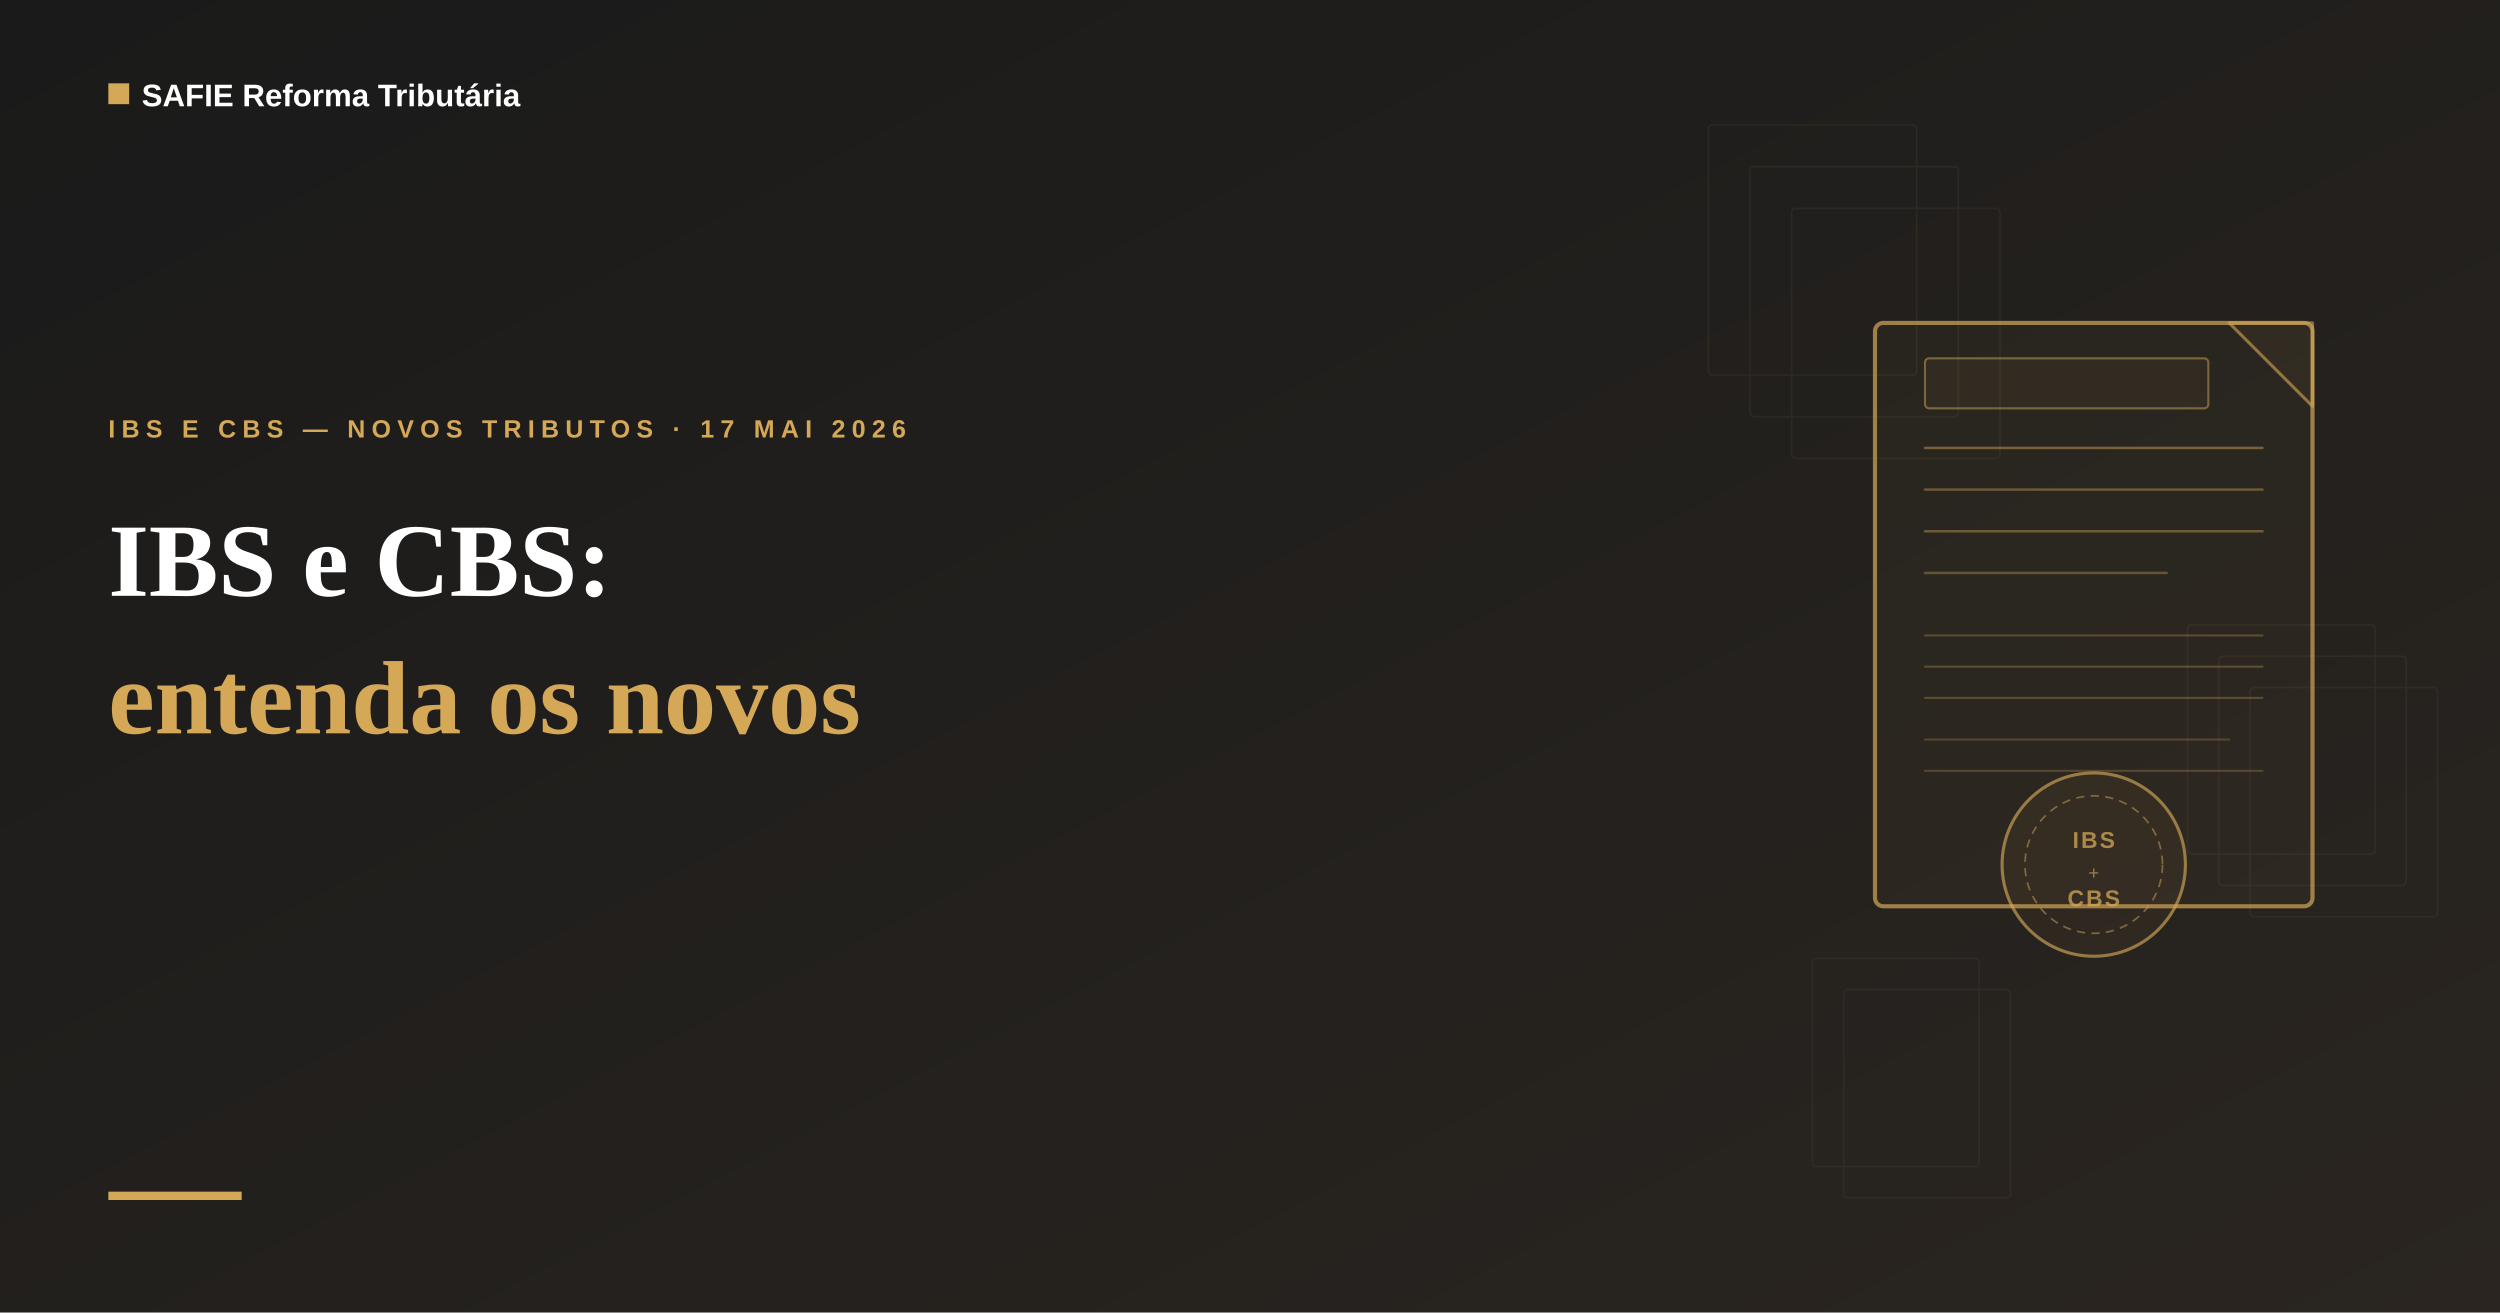
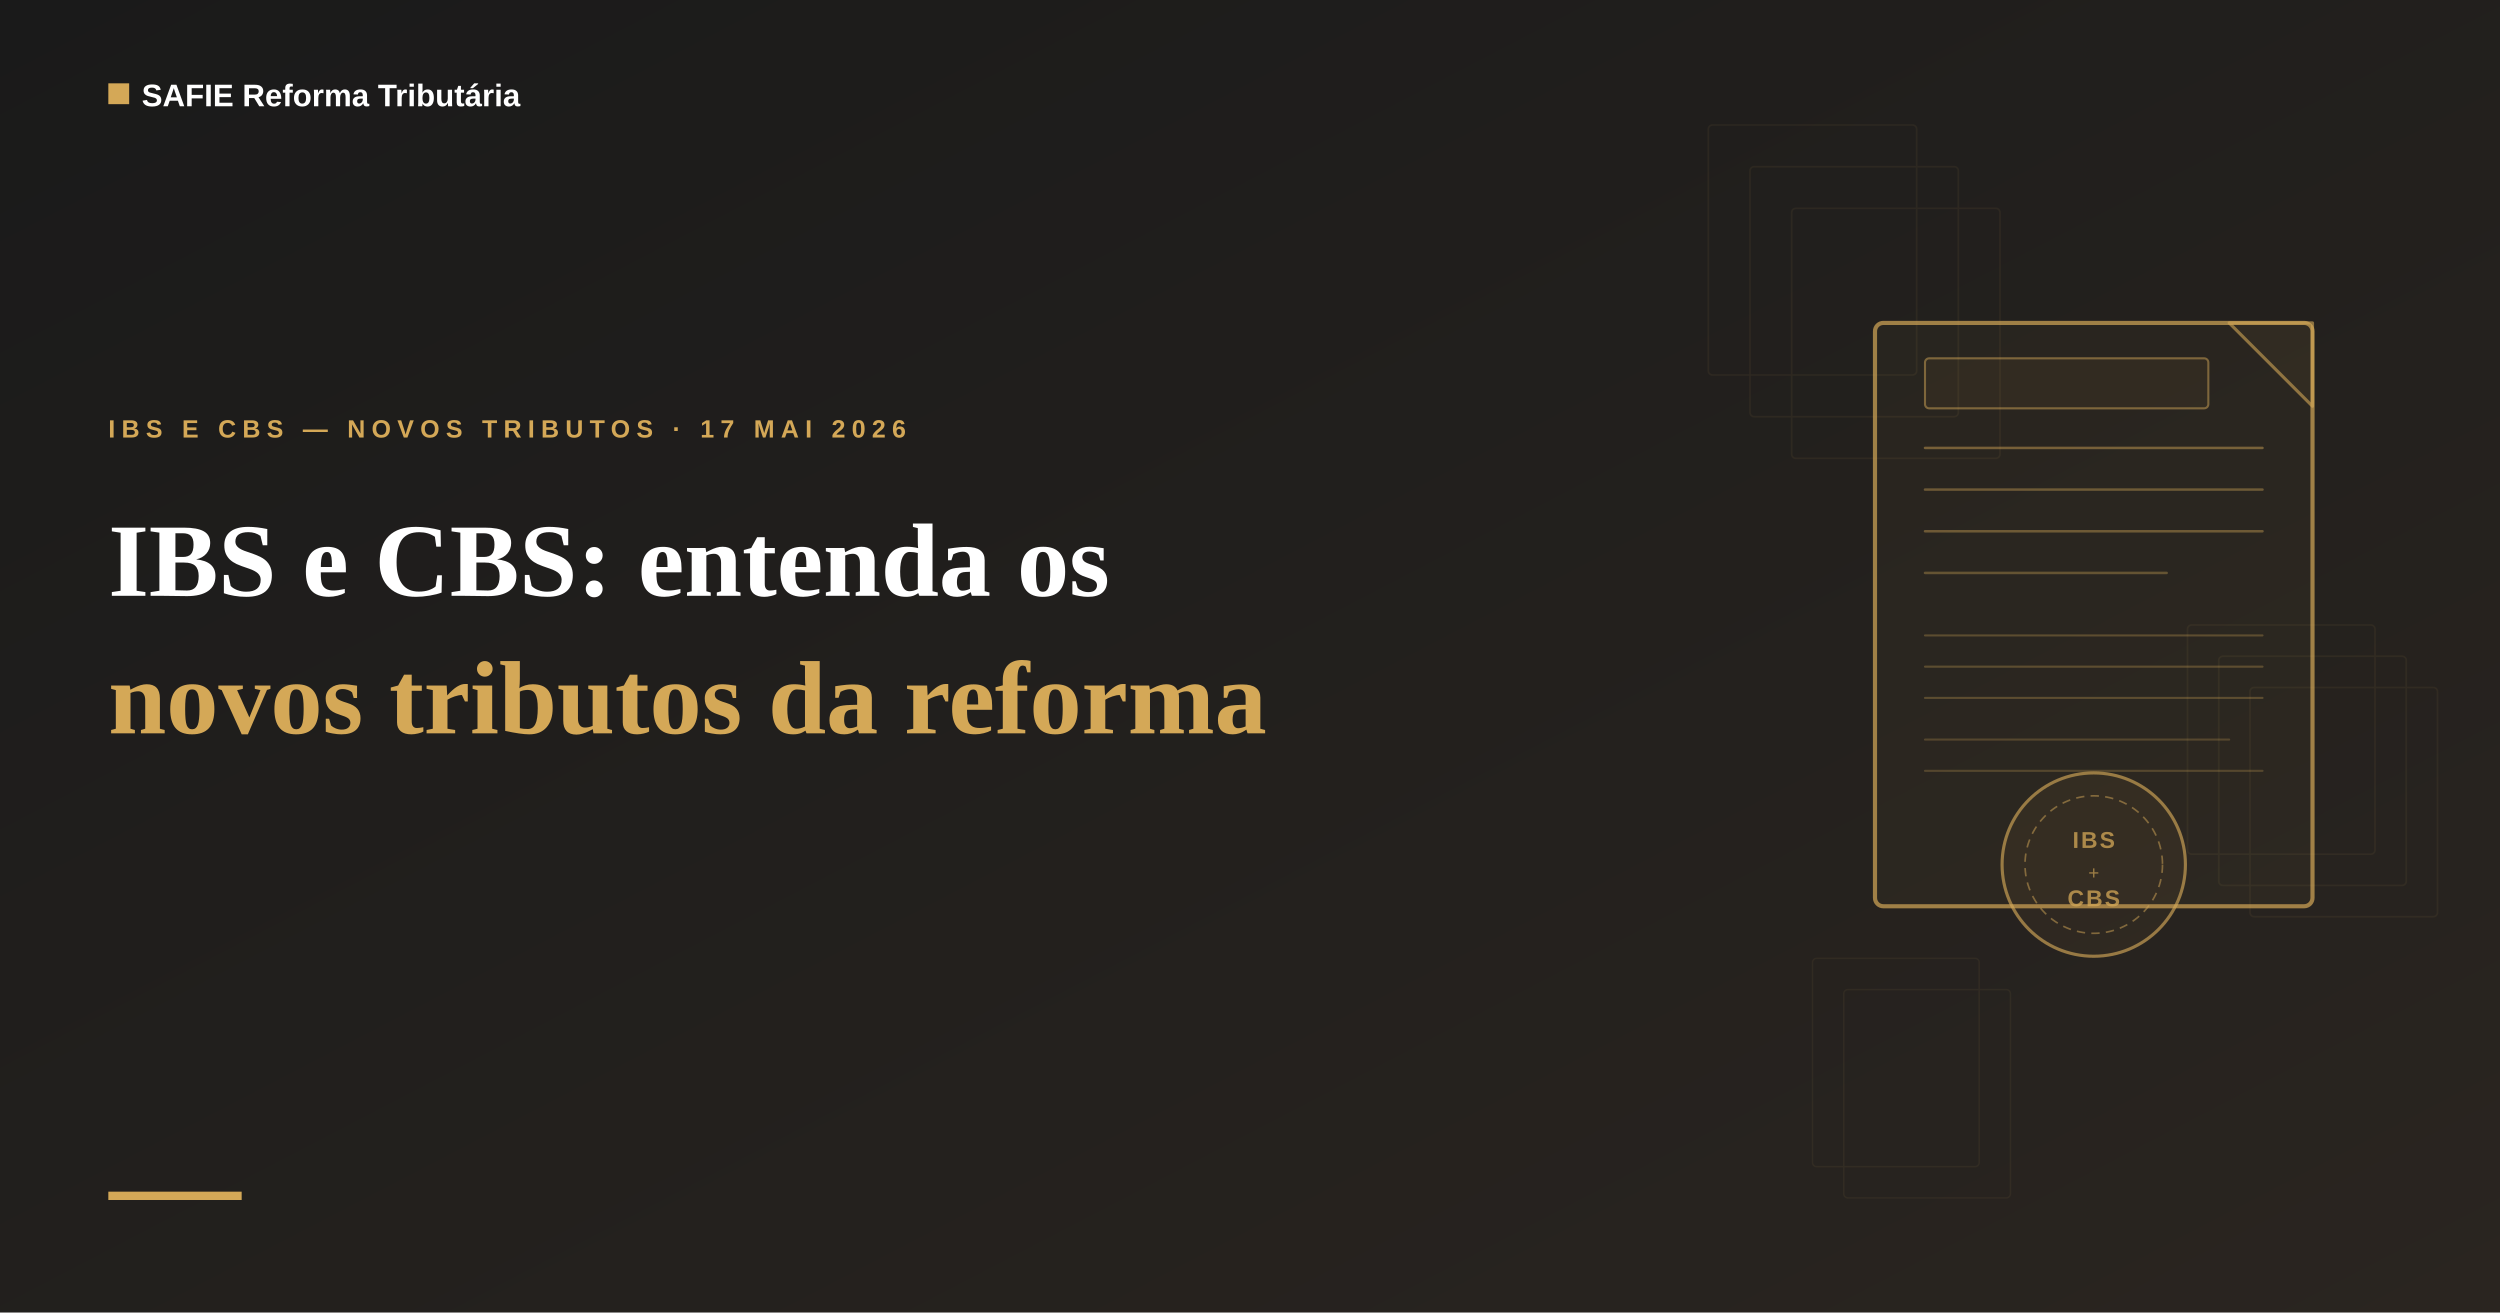
<svg xmlns="http://www.w3.org/2000/svg" viewBox="0 0 1200 630" width="1200" height="630">
  <defs>
    <linearGradient id="bg-grad" x1="0%" y1="0%" x2="100%" y2="100%">
      <stop offset="0%" stop-color="#1a1a1a" />
      <stop offset="100%" stop-color="#2a2520" />
    </linearGradient>
  </defs>
  <rect width="1200" height="630" fill="url(#bg-grad)" />
  <g stroke="#d4a857" fill="none" opacity="0.07">
    <rect x="820" y="60" width="100" height="120" rx="2" stroke-width="0.8" />
    <rect x="840" y="80" width="100" height="120" rx="2" stroke-width="0.8" />
    <rect x="860" y="100" width="100" height="120" rx="2" stroke-width="0.8" />
    <rect x="1050" y="300" width="90" height="110" rx="2" stroke-width="0.8" />
    <rect x="1065" y="315" width="90" height="110" rx="2" stroke-width="0.8" />
    <rect x="1080" y="330" width="90" height="110" rx="2" stroke-width="0.8" />
    <rect x="870" y="460" width="80" height="100" rx="2" stroke-width="0.7" />
    <rect x="885" y="475" width="80" height="100" rx="2" stroke-width="0.7" />
  </g>
  <g stroke="#d4a857" fill="none" stroke-linecap="round" stroke-linejoin="round">
    <rect x="900" y="155" width="210" height="280" rx="4" stroke-width="2" fill="#d4a857" fill-opacity="0.05" opacity="0.7" />
    <polyline points="1070,155 1110,155 1110,195 1070,155" stroke-width="1.5" fill="#d4a857" fill-opacity="0.08" opacity="0.6" />
    <line x1="924" y1="215" x2="1086" y2="215" stroke-width="1.2" opacity="0.45" />
    <line x1="924" y1="235" x2="1086" y2="235" stroke-width="1.2" opacity="0.40" />
    <line x1="924" y1="255" x2="1086" y2="255" stroke-width="1.2" opacity="0.40" />
    <line x1="924" y1="275" x2="1040" y2="275" stroke-width="1.2" opacity="0.35" />
    <line x1="924" y1="305" x2="1086" y2="305" stroke-width="1" opacity="0.30" />
    <line x1="924" y1="320" x2="1086" y2="320" stroke-width="1" opacity="0.30" />
    <line x1="924" y1="335" x2="1086" y2="335" stroke-width="1" opacity="0.30" />
    <line x1="924" y1="355" x2="1070" y2="355" stroke-width="1" opacity="0.25" />
    <line x1="924" y1="370" x2="1086" y2="370" stroke-width="1" opacity="0.25" />
    <rect x="924" y="172" width="136" height="24" rx="2" stroke-width="1" fill="#d4a857" fill-opacity="0.10" opacity="0.5" />
  </g>
  <g transform="translate(1005, 415)">
    <circle r="44" fill="#d4a857" fill-opacity="0.08" stroke="#d4a857" stroke-width="1.5" opacity="0.65" />
    <circle r="33" fill="none" stroke="#d4a857" stroke-width="0.8" stroke-dasharray="4,3" opacity="0.50" />
    <text text-anchor="middle" y="-8" fill="#d4a857" opacity="0.75" font-family="'DM Sans', Arial, sans-serif" font-size="11" font-weight="700" letter-spacing="1">IBS</text>
    <text text-anchor="middle" y="7" fill="#d4a857" opacity="0.65" font-family="'DM Sans', Arial, sans-serif" font-size="9" letter-spacing="1">+</text>
    <text text-anchor="middle" y="20" fill="#d4a857" opacity="0.75" font-family="'DM Sans', Arial, sans-serif" font-size="11" font-weight="700" letter-spacing="1">CBS</text>
  </g>
  <rect x="52" y="40" width="10" height="10" fill="#d4a857" />
  <text x="68" y="51" fill="#ffffff" font-family="'DM Sans', Arial, sans-serif" font-size="15" font-weight="600">SAFIE Reforma Tributária</text>
  <text x="52" y="210" fill="#d4a857" font-family="'DM Sans', Arial, sans-serif" font-size="12" font-weight="600" letter-spacing="3">IBS E CBS — NOVOS TRIBUTOS · 17 MAI 2026</text>
-   <text x="52" y="286" fill="#ffffff" font-family="Georgia, 'Times New Roman', serif" font-size="50" font-weight="700">IBS e CBS:</text>
-   <text x="52" y="352" fill="#d4a857" font-family="Georgia, 'Times New Roman', serif" font-size="50" font-weight="700">entenda os novos</text>
+   <text x="52" y="286" fill="#ffffff" font-family="Georgia, 'Times New Roman', serif" font-size="50" font-weight="700">IBS e CBS: entenda os</text>
+   <text x="52" y="352" fill="#d4a857" font-family="Georgia, 'Times New Roman', serif" font-size="50" font-weight="700">novos tributos da reforma</text>
  <text x="52" y="418" fill="#d4a857" font-family="Georgia, 'Times New Roman', serif" font-size="50" font-weight="700" />
  <rect x="52" y="572" width="64" height="4" fill="#d4a857" />
</svg>
